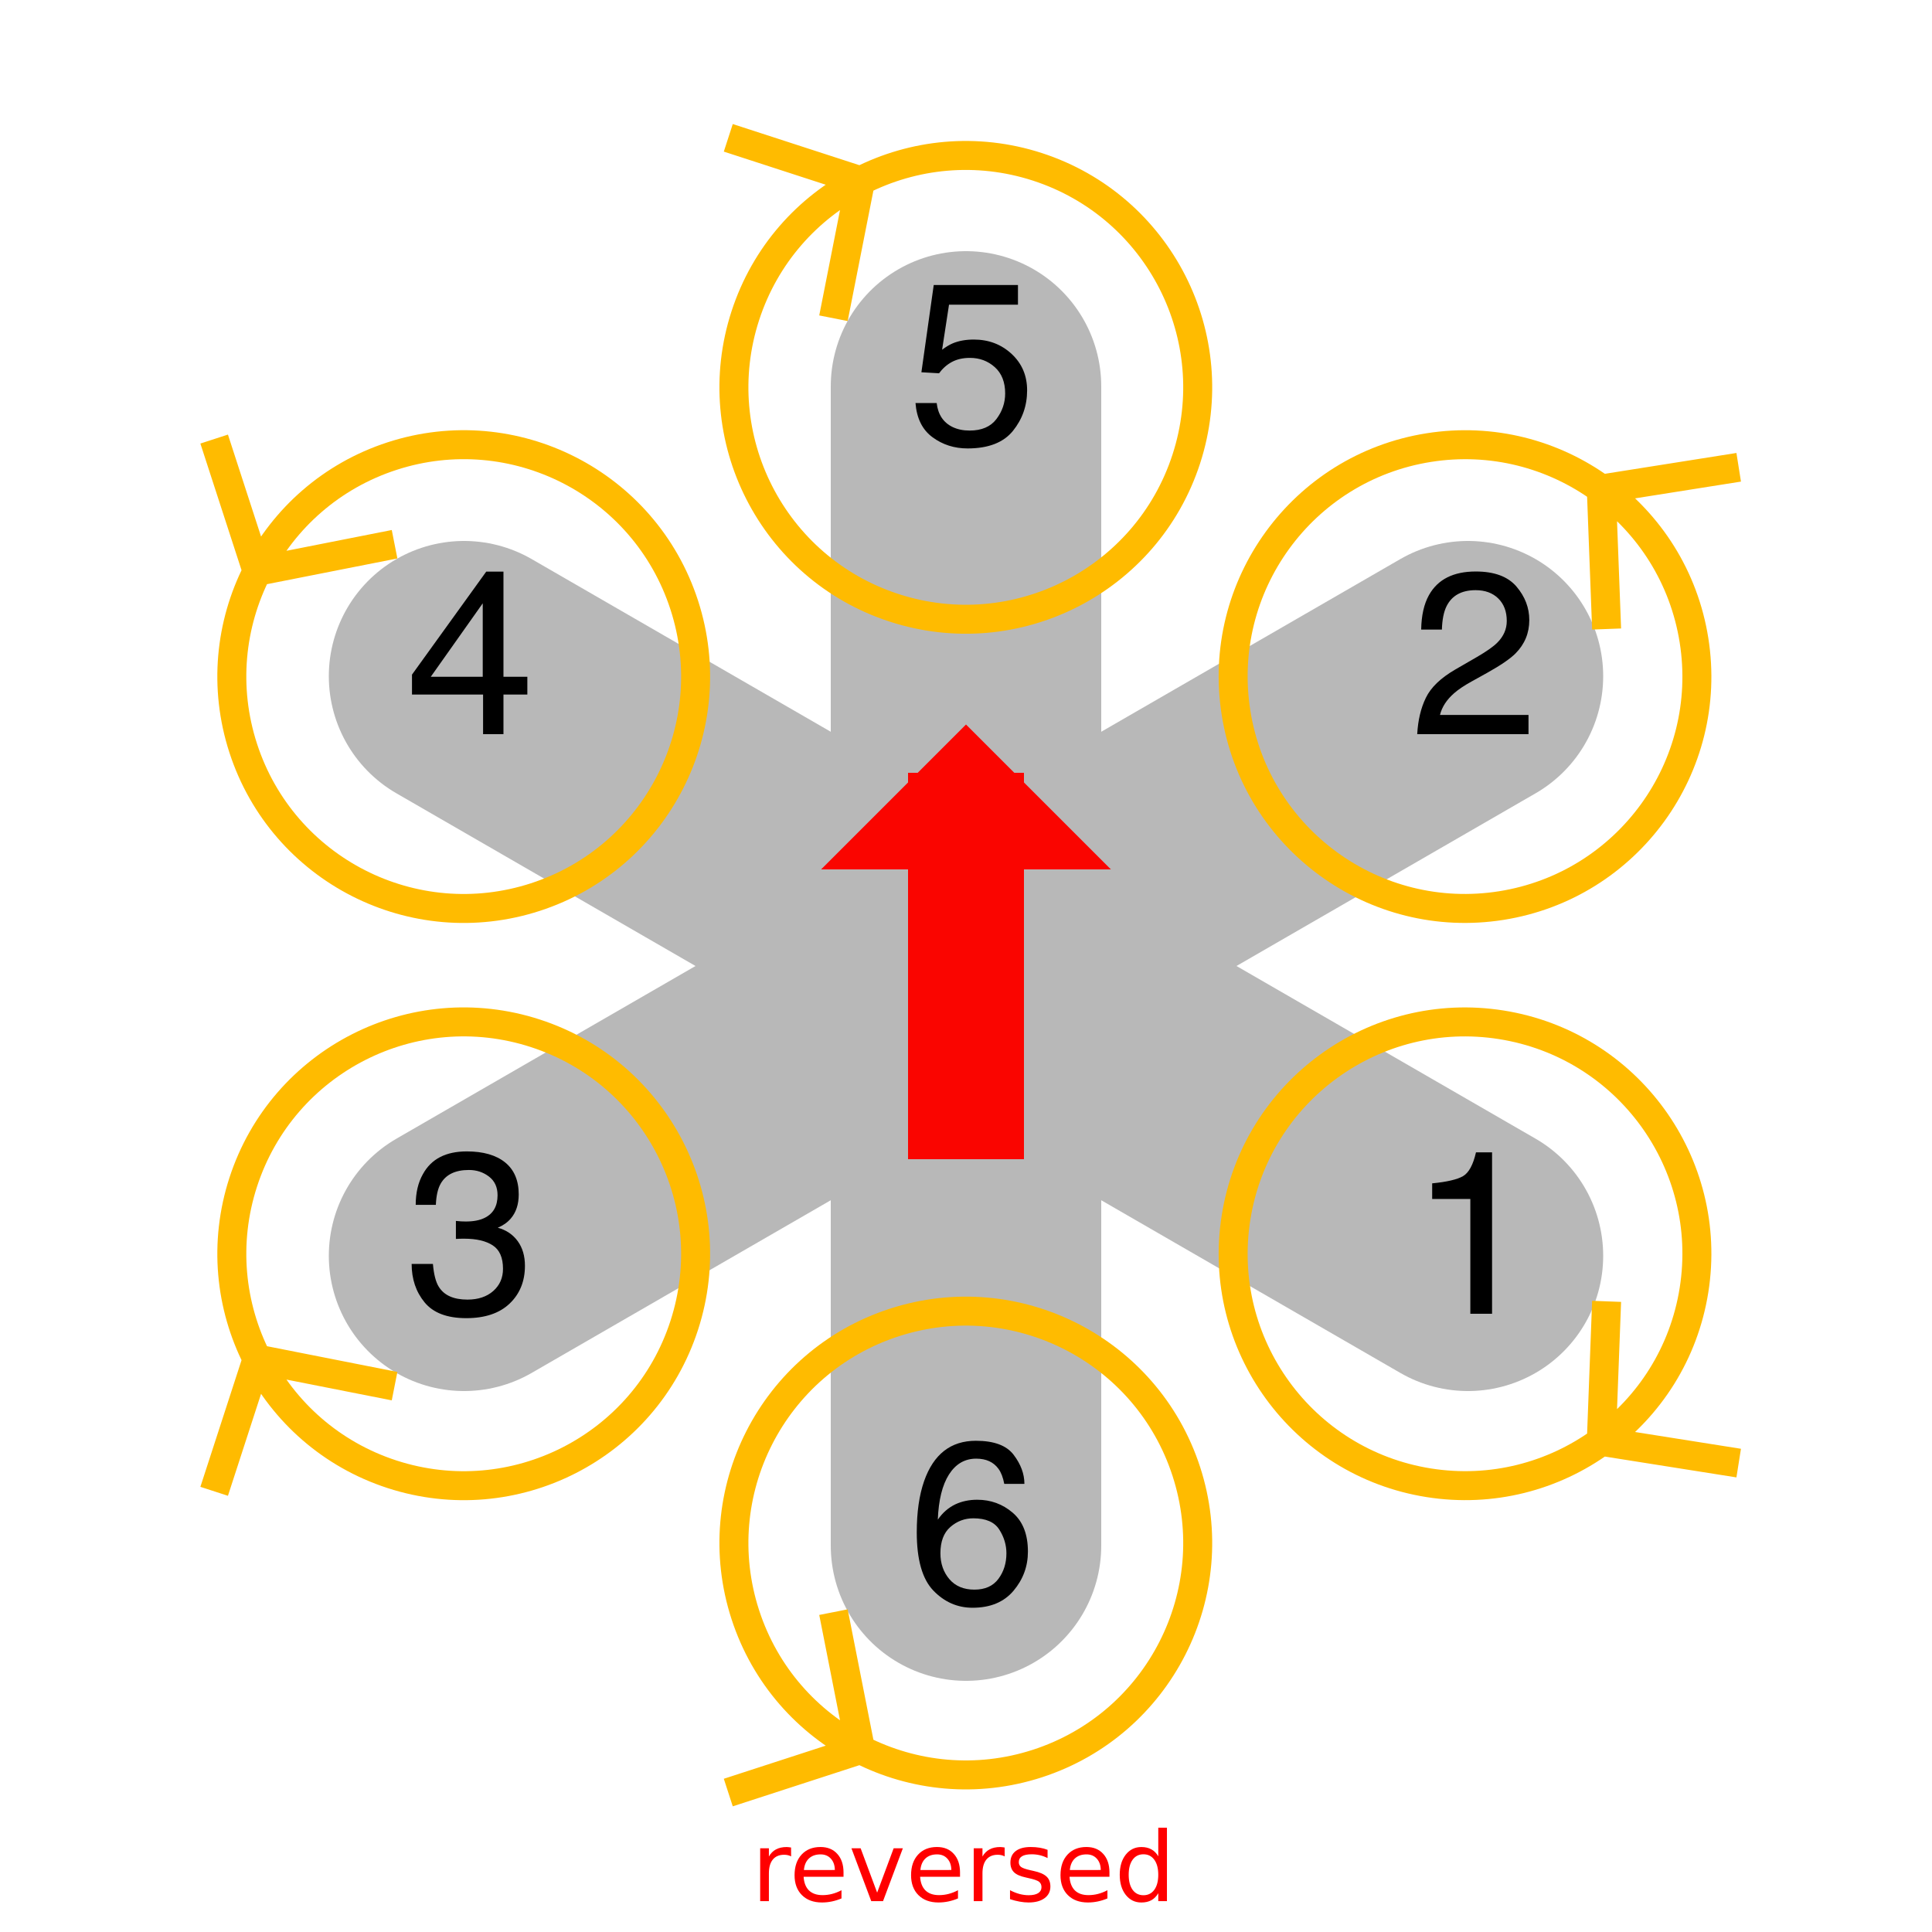
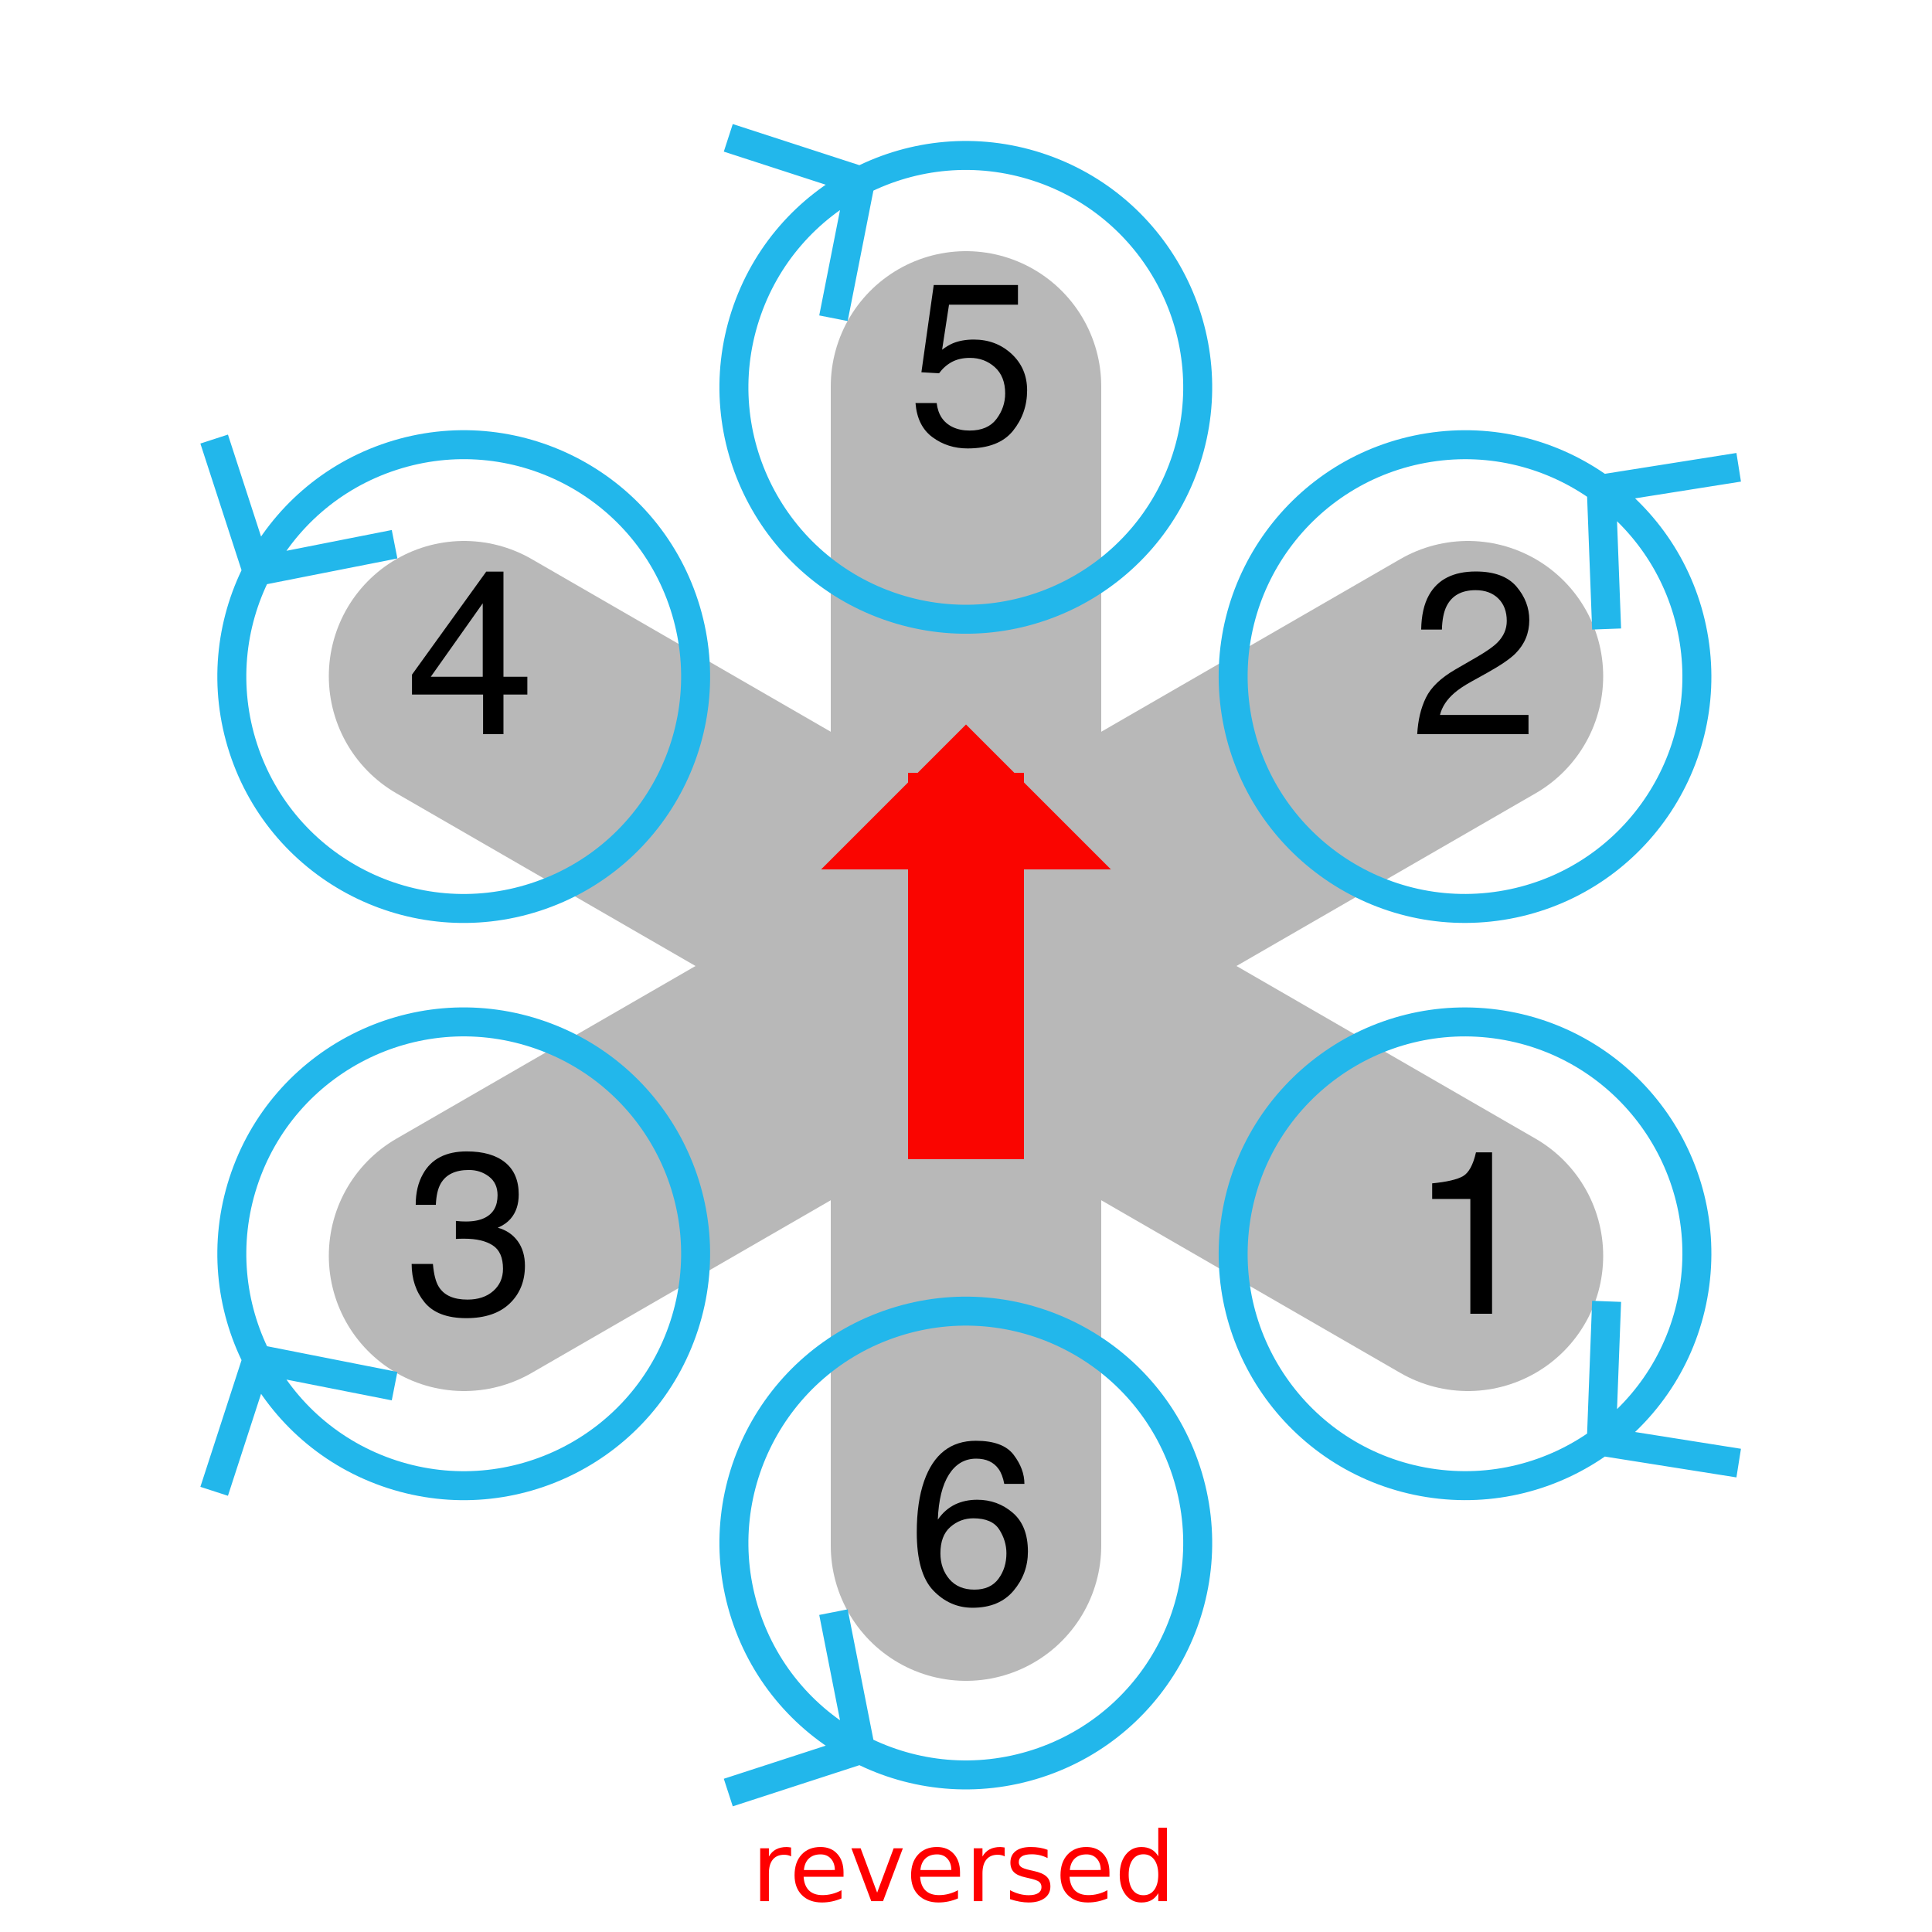
<svg xmlns="http://www.w3.org/2000/svg" xmlns:xlink="http://www.w3.org/1999/xlink" height="200pt" viewBox="0 0 200 200" width="200pt">
  <symbol id="glyph0-1" overflow="visible">
    <path d="m2.965-4.277c.141 1.203.699 2.035 1.676 2.496.5.234 1.078.352 1.734.352 1.25 0 2.176-.398 2.777-1.195.602-.797.902-1.68.902-2.648 0-1.172-.359-2.078-1.07-2.719-.715-.641-1.574-.961-2.574-.961-.727 0-1.348.141-1.871.422-.52.281-.961.672-1.328 1.172l-1.828-.105 1.277-9.035h8.719v2.039h-7.137l-.715 4.664c.391-.297.762-.52 1.113-.668.625-.258 1.348-.387 2.168-.387 1.539 0 2.844.496 3.914 1.488 1.07.992 1.605 2.25 1.605 3.773 0 1.586-.492 2.984-1.469 4.195-.98 1.211-2.547 1.816-4.695 1.816-1.367 0-2.578-.383-3.625-1.156-1.051-.77-1.641-1.949-1.766-3.543zm0 0" />
  </symbol>
  <symbol id="glyph0-2" overflow="visible">
    <path d="m1.648-3.773c.52-1.07 1.531-2.043 3.039-2.918l2.25-1.301c1.008-.586 1.715-1.086 2.121-1.5.641-.648.961-1.391.961-2.227 0-.977-.293-1.75-.879-2.328-.586-.574-1.367-.859-2.344-.859-1.445 0-2.445.547-3 1.641-.297.586-.461 1.398-.492 2.438h-2.145c.023-1.461.293-2.652.809-3.574.914-1.625 2.527-2.438 4.84-2.438 1.922 0 3.324.52 4.215 1.559.887 1.039 1.328 2.195 1.328 3.469 0 1.344-.473 2.492-1.418 3.445-.547.555-1.527 1.227-2.941 2.016l-1.605.891c-.766.422-1.367.824-1.805 1.207-.781.68-1.273 1.434-1.477 2.262h9.164v1.992h-11.52c.078-1.445.375-2.703.898-3.773zm0 0" />
  </symbol>
  <symbol id="glyph0-3" overflow="visible">
    <path d="m2.297-11.883v-1.617c1.523-.148 2.586-.398 3.188-.742.602-.348 1.051-1.172 1.348-2.469h1.664v16.711h-2.25v-11.883zm0 0" />
  </symbol>
  <symbol id="glyph0-4" overflow="visible">
    <path d="m10.938-15.391c.738.973 1.109 1.973 1.109 3.004h-2.086c-.125-.664-.324-1.184-.598-1.559-.508-.703-1.277-1.055-2.309-1.055-1.18 0-2.117.547-2.812 1.633-.695 1.09-1.082 2.652-1.16 4.684.484-.711 1.094-1.242 1.828-1.594.672-.312 1.422-.469 2.25-.469 1.406 0 2.633.449 3.68 1.348 1.047.898 1.57 2.238 1.57 4.02 0 1.523-.496 2.871-1.488 4.051-.992 1.176-2.406 1.762-4.242 1.762-1.57 0-2.926-.598-4.066-1.785-1.141-1.191-1.711-3.199-1.711-6.02 0-2.086.254-3.855.762-5.309.977-2.781 2.762-4.172 5.355-4.172 1.875 0 3.184.484 3.918 1.461zm-1.578 12.828c.551-.746.824-1.625.824-2.641 0-.859-.246-1.68-.738-2.453-.492-.777-1.387-1.168-2.684-1.168-.906 0-1.699.301-2.387.902-.684.602-1.023 1.508-1.023 2.719 0 1.062.312 1.953.93 2.68.621.723 1.484 1.082 2.586 1.082 1.109 0 1.938-.371 2.492-1.121zm0 0" />
  </symbol>
  <symbol id="glyph0-5" overflow="visible">
    <path d="m1.914-1.18c-.895-1.09-1.34-2.414-1.34-3.977h2.203c.094 1.086.297 1.875.609 2.367.547.883 1.535 1.324 2.965 1.324 1.109 0 2-.297 2.672-.891.672-.594 1.008-1.359 1.008-2.297 0-1.156-.352-1.965-1.062-2.426-.707-.461-1.688-.691-2.945-.691-.141 0-.281.004-.43.004-.145.004-.289.012-.438.02v-1.863c.219.023.402.039.551.047.148.008.309.012.48.012.789 0 1.438-.125 1.945-.375.891-.438 1.336-1.219 1.336-2.344 0-.836-.297-1.48-.891-1.934s-1.285-.68-2.074-.68c-1.406 0-2.379.469-2.918 1.406-.297.516-.465 1.25-.504 2.203h-2.086c0-1.25.25-2.312.75-3.188.859-1.562 2.371-2.344 4.535-2.344 1.711 0 3.035.383 3.973 1.141.938.762 1.406 1.867 1.406 3.312 0 1.031-.277 1.867-.832 2.508-.344.398-.789.711-1.336.938.883.242 1.57.711 2.07 1.398.496.691.742 1.539.742 2.539 0 1.602-.527 2.906-1.582 3.914-1.055 1.008-2.551 1.512-4.488 1.512-1.984 0-3.422-.543-4.32-1.637zm0 0" />
  </symbol>
  <symbol id="glyph0-6" overflow="visible">
    <path d="m7.934-5.941v-7.605l-5.379 7.605zm.035 5.941v-4.102h-7.359v-2.062l7.688-10.664h1.781v10.887h2.473v1.84h-2.473v4.102zm0 0" />
  </symbol>
  <g>
    <g>
      <path d="m100 40v120m51.961-90-103.922 60m103.922 0-103.922-60" style="fill:none;stroke:#b8b8b8;stroke-width:28;stroke-linecap:round;stroke-linejoin:round;stroke-miterlimit:10" />
      <g>
        <use height="100%" width="100%" x="94" xlink:href="#glyph0-1" y="46" />
      </g>
      <g>
        <use height="100%" width="100%" x="145.961" xlink:href="#glyph0-2" y="76" />
      </g>
      <g>
        <use height="100%" width="100%" x="145.961" xlink:href="#glyph0-3" y="136" />
      </g>
      <g>
        <use height="100%" width="100%" x="94" xlink:href="#glyph0-4" y="166" />
      </g>
      <g>
        <use height="100%" width="100%" x="42.039" xlink:href="#glyph0-5" y="136" />
      </g>
      <g>
        <use height="100%" width="100%" x="42.039" xlink:href="#glyph0-6" y="76" />
      </g>
      <path d="m100 80v40" fill="none" stroke="#fa0500" stroke-linejoin="bevel" stroke-miterlimit="10" stroke-width="12" />
      <path d="m100 75-15 15h30z" fill="#fa0500" />
-       <g fill="none" stroke="#fb0" stroke-miterlimit="10" stroke-width="3">
+       <g fill="none" stroke="#22B7EB" stroke-miterlimit="10" stroke-width="3">
        <path d="m92.564 136.908c12.605-4.096 26.146 2.804 30.242 15.409 4.096 12.605-2.804 26.146-15.409 30.242-12.605 4.096-26.146-2.804-30.242-15.409-4.096-12.605 2.804-26.146 15.409-30.242m-3.478 44.207-13.694 4.449m13.694-4.449-2.807-14.227" />
        <path d="m25.179 122.376c4.096-12.605 17.637-19.505 30.242-15.409 12.605 4.096 19.505 17.637 15.409 30.242-4.096 12.605-17.637 19.505-30.242 15.409-12.605-4.096-19.505-17.637-15.409-30.242m1.44 18.31-4.449 13.694m4.449-13.694 14.227 2.807" />
        <path d="m25.179 77.456c-4.096-12.605 2.804-26.146 15.409-30.242 12.605-4.096 26.146 2.804 30.242 15.409 4.096 12.605-2.804 26.146-15.409 30.242-12.605 4.096-26.146-2.804-30.242-15.409m1.44-18.31-4.449-13.694m4.449 13.694 14.227-2.807" />
        <path d="m92.564 62.924c-12.605-4.096-19.505-17.637-15.409-30.242 4.096-12.605 17.637-19.505 30.242-15.409 12.605 4.096 19.505 17.637 15.409 30.242-4.096 12.605-17.637 19.505-30.242 15.409m-3.478-44.207-13.694-4.449m13.694 4.449-2.807 14.227" />
        <path d="m127.954 73.794c-2.073-13.091 6.859-25.386 19.95-27.459 13.091-2.073 25.386 6.859 27.459 19.95 2.073 13.091-6.859 25.386-19.95 27.459-13.091 2.073-25.386-6.859-27.459-19.95m37.814-23.169.547 14.491m-.547-14.491 14.221-2.252" />
        <path d="m127.954 126.037c2.073-13.091 14.368-22.023 27.459-19.95 13.091 2.073 22.023 14.368 19.95 27.459-2.073 13.091-14.368 22.023-27.459 19.95-13.091-2.073-22.023-14.368-19.95-27.459m37.814 23.169.547-14.491m-.547 14.491 14.221 2.252" />
      </g>
    </g>
    <g fill="#f00">
      <path d="m81.896 192.175q-.151-.088-.332-.127-.176-.044-.391-.044-.762 0-1.172.498-.405.493-.405 1.421v2.881h-.903v-5.469h.903v.85q.283-.498.737-.737.454-.244 1.104-.244.093 0 .205.015.112.01.249.034l.005.923z" />
      <path d="m87.321 193.845v.439h-4.131q.059.928.557 1.416.503.483 1.396.483.518 0 1.001-.127.488-.127.967-.381v.85q-.483.205-.991.312-.508.107-1.03.107-1.309 0-2.075-.762-.762-.762-.762-2.061 0-1.343.723-2.129.728-.791 1.958-.791 1.104 0 1.743.713.645.708.645 1.929zm-.898-.264q-.01-.737-.415-1.177-.4-.439-1.064-.439-.752 0-1.206.425-.449.425-.518 1.196l3.203-.005z" />
      <path d="m88.141 191.335h.952l1.709 4.59 1.709-4.59h.952l-2.051 5.469h-1.221z" />
      <path d="m99.381 193.845v.439h-4.131q.059.928.557 1.416.503.483 1.396.483.518 0 1.001-.127.488-.127.967-.381v.85q-.483.205-.991.312-.508.107-1.03.107-1.309 0-2.075-.762-.762-.762-.762-2.061 0-1.343.723-2.129.728-.791 1.958-.791 1.104 0 1.743.713.645.708.645 1.929zm-.898-.264q-.01-.737-.415-1.177-.4-.439-1.064-.439-.752 0-1.206.425-.449.425-.518 1.196l3.203-.005z" />
      <path d="m104.005 192.175q-.151-.088-.332-.127-.176-.044-.391-.044-.762 0-1.172.498-.405.493-.405 1.421v2.881h-.903v-5.469h.903v.85q.283-.498.737-.737.454-.244 1.104-.244.093 0 .205.015.112.01.249.034l.005.923z" />
      <path d="m108.444 191.496v.85q-.381-.195-.791-.293-.41-.098-.85-.098-.669 0-1.006.205-.332.205-.332.615 0 .312.239.493.239.176.962.337l.308.068q.957.205 1.357.581.405.371.405 1.04 0 .762-.605 1.206-.601.444-1.655.444-.439 0-.918-.088-.474-.083-1.001-.254v-.928q.498.259.981.391.483.127.957.127.635 0 .977-.215.342-.22.342-.615 0-.366-.249-.562-.244-.195-1.079-.376l-.312-.073q-.835-.176-1.206-.537-.371-.366-.371-1.001 0-.771.547-1.191.547-.42 1.553-.42.498 0 .938.073.439.073.811.22z" />
      <path d="m114.85 193.845v.439h-4.131q.059.928.557 1.416.503.483 1.396.483.518 0 1.001-.127.488-.127.967-.381v.85q-.483.205-.991.312-.508.107-1.03.107-1.309 0-2.075-.762-.762-.762-.762-2.061 0-1.343.723-2.129.728-.791 1.958-.791 1.104 0 1.743.713.645.708.645 1.929zm-.898-.264q-.01-.737-.415-1.177-.4-.439-1.064-.439-.752 0-1.206.425-.449.425-.518 1.196l3.203-.005z" />
      <path d="m119.904 192.165v-2.959h.898v7.598h-.898v-.82q-.283.488-.718.728-.43.234-1.035.234-.991 0-1.616-.791-.62-.791-.62-2.08 0-1.289.62-2.08.625-.791 1.616-.791.605 0 1.035.239.435.234.718.723zm-3.062 1.909q0 .991.405 1.558.41.562 1.123.562.713 0 1.123-.562.41-.566.41-1.558 0-.991-.41-1.553-.41-.566-1.123-.566-.713 0-1.123.566-.405.562-.405 1.553z" />
    </g>
  </g>
</svg>
